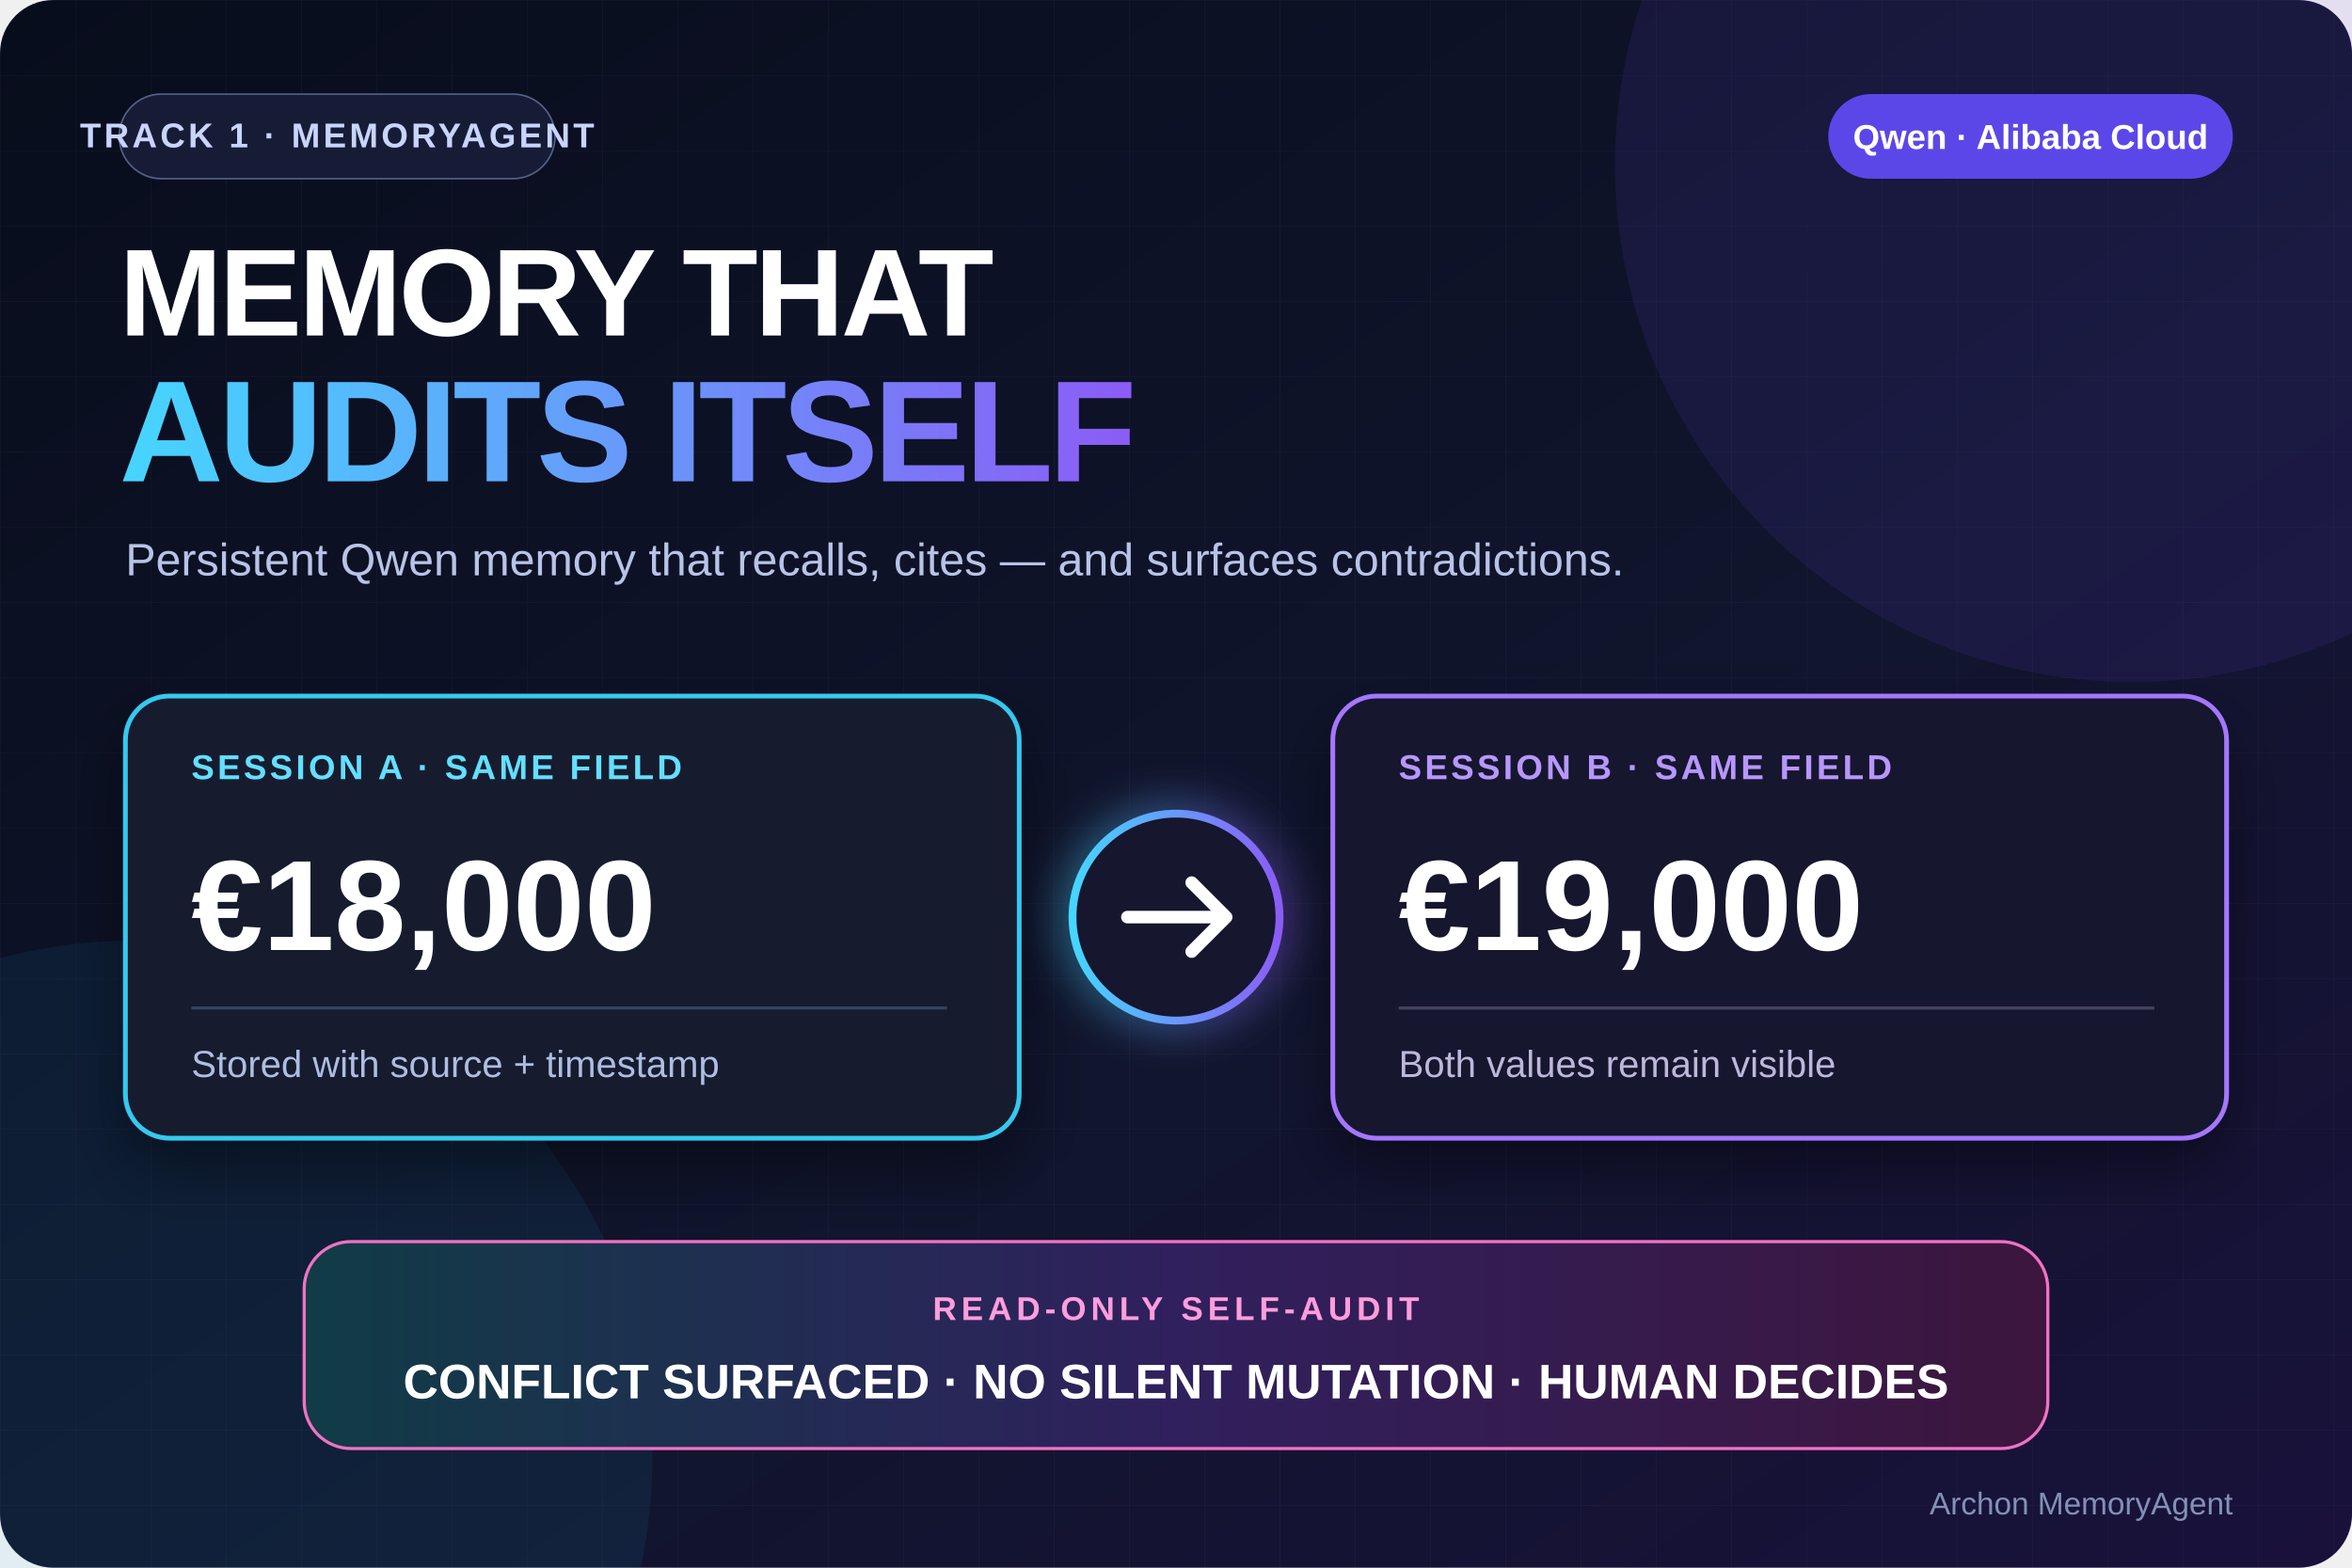
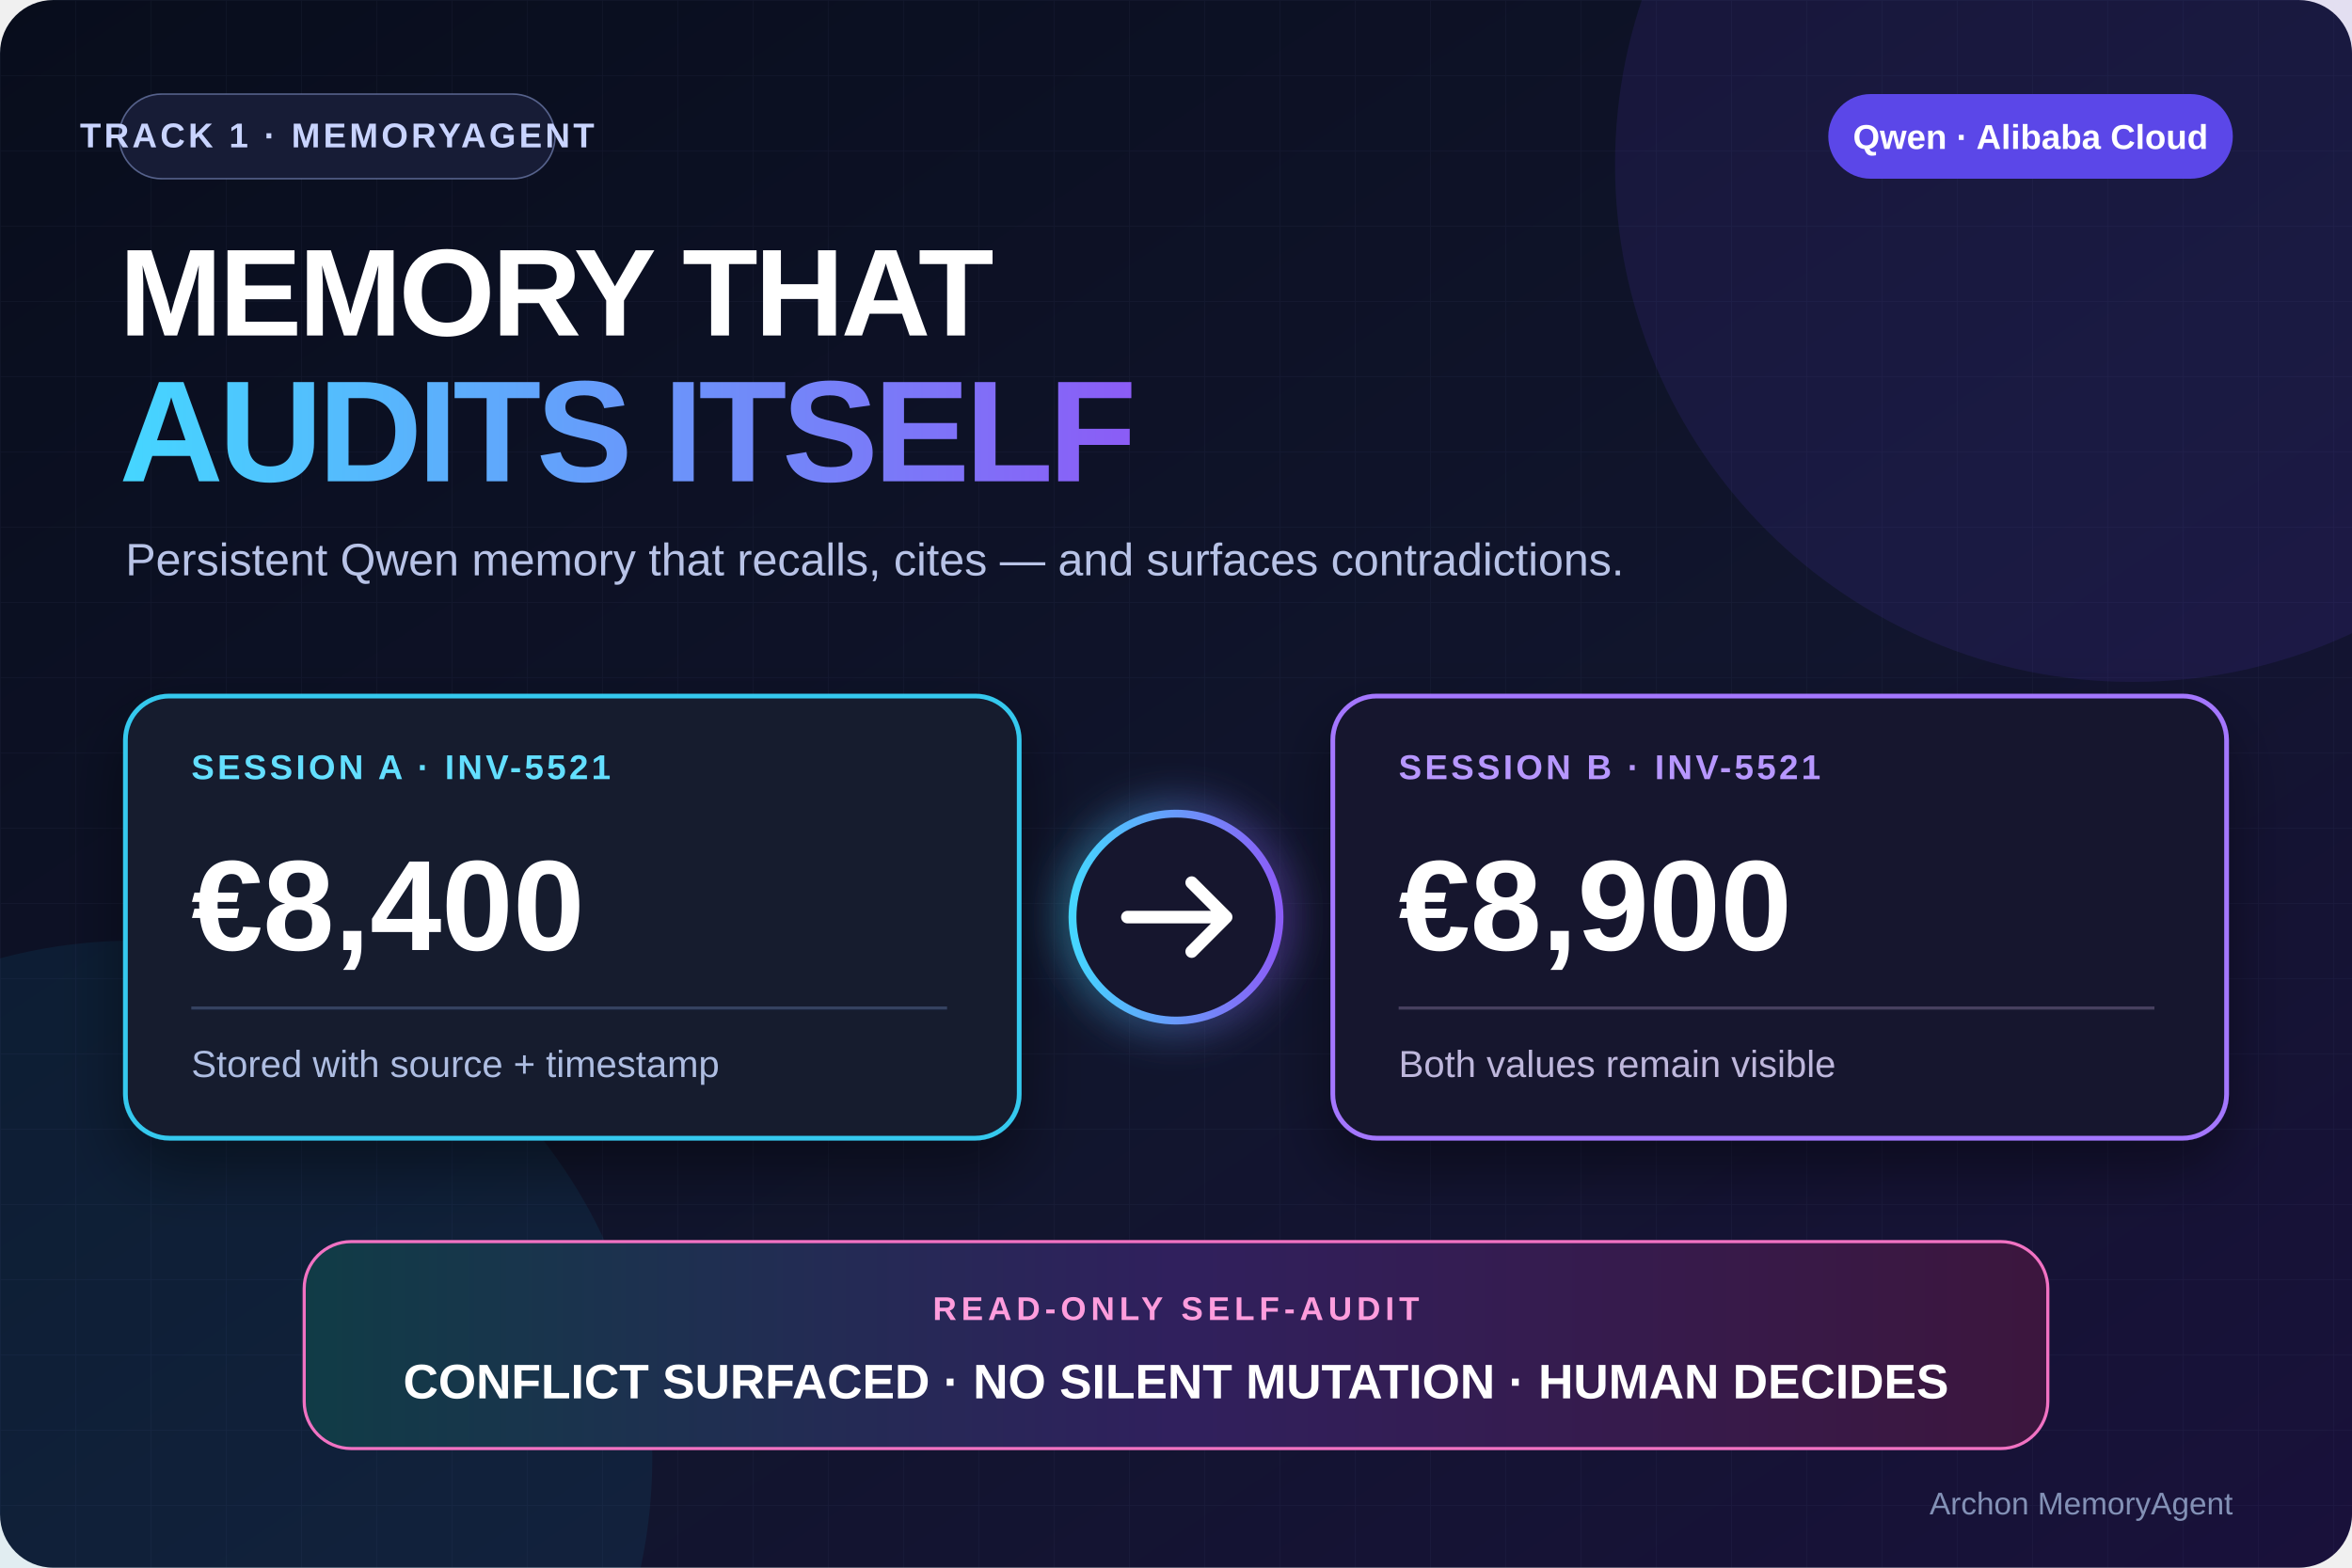
<svg xmlns="http://www.w3.org/2000/svg" width="1500" height="1000" viewBox="0 0 1500 1000" role="img" aria-labelledby="title desc">
  <defs>
    <linearGradient id="background" x1="0" y1="0" x2="1" y2="1">
      <stop offset="0" stop-color="#080d1c" />
      <stop offset="0.58" stop-color="#11152d" />
      <stop offset="1" stop-color="#19113b" />
    </linearGradient>
    <linearGradient id="brand" x1="0" y1="0" x2="1" y2="0">
      <stop offset="0" stop-color="#45d6ff" />
      <stop offset="1" stop-color="#8b5cf6" />
    </linearGradient>
    <linearGradient id="audit" x1="0" y1="0" x2="1" y2="0">
      <stop offset="0" stop-color="#103c46" />
      <stop offset="0.5" stop-color="#30205d" />
      <stop offset="1" stop-color="#3c163d" />
    </linearGradient>
    <pattern id="grid" width="48" height="48" patternUnits="userSpaceOnUse">
      <path d="M48 0H0V48" fill="none" stroke="#a7b7ff" stroke-opacity="0.045" stroke-width="1" />
    </pattern>
    <filter id="glow" x="-40%" y="-40%" width="180%" height="180%">
      <feGaussianBlur stdDeviation="14" result="blur" />
      <feMerge>
        <feMergeNode in="blur" />
        <feMergeNode in="SourceGraphic" />
      </feMerge>
    </filter>
    <filter id="shadow" x="-20%" y="-20%" width="140%" height="150%">
      <feDropShadow dx="0" dy="18" stdDeviation="20" flood-color="#000" flood-opacity="0.42" />
    </filter>
  </defs>
  <rect width="1500" height="1000" rx="34" fill="url(#background)" />
  <rect width="1500" height="1000" rx="34" fill="url(#grid)" />
  <circle cx="1360" cy="105" r="330" fill="#6d4aff" opacity="0.10" />
  <circle cx="86" cy="930" r="330" fill="#16c9ff" opacity="0.07" />
  <g font-family="Arial, Helvetica, sans-serif">
    <rect x="76" y="60" width="278" height="54" rx="27" fill="#171c36" stroke="#7b8bbf" stroke-opacity="0.65" />
    <text x="215" y="94" fill="#c9d4ff" font-size="22" font-weight="700" text-anchor="middle" letter-spacing="2">TRACK 1 · MEMORYAGENT</text>
    <rect x="1166" y="60" width="258" height="54" rx="27" fill="#5b47e8" />
    <text x="1295" y="95" fill="#fff" font-size="22" font-weight="700" text-anchor="middle">Qwen · Alibaba Cloud</text>
    <text x="76" y="214" fill="#ffffff" font-size="79" font-weight="800" letter-spacing="-2">MEMORY THAT</text>
    <text x="76" y="307" fill="url(#brand)" font-size="92" font-weight="900" letter-spacing="-3">AUDITS ITSELF</text>
    <text x="80" y="367" fill="#b8c3e7" font-size="29">Persistent Qwen memory that recalls, cites — and surfaces contradictions.</text>
    <g filter="url(#shadow)">
      <rect x="80" y="444" width="570" height="282" rx="28" fill="#131a2f" stroke="#36c9ee" stroke-width="3" />
-       <text x="122" y="497" fill="#64dfff" font-size="22" font-weight="800" letter-spacing="2">SESSION A · SAME FIELD</text>
-       <text x="122" y="606" fill="#ffffff" font-size="82" font-weight="900">€18,000</text>
+       <text x="122" y="497" fill="#64dfff" font-size="22" font-weight="800" letter-spacing="2">SESSION A · INV-5521</text>
+       <text x="122" y="606" fill="#ffffff" font-size="82" font-weight="900">€8,400</text>
      <line x1="122" y1="643" x2="604" y2="643" stroke="#344260" stroke-width="2" />
      <text x="122" y="687" fill="#aebde1" font-size="24">Stored with source + timestamp</text>
      <rect x="850" y="444" width="570" height="282" rx="28" fill="#18172f" stroke="#a477ff" stroke-width="3" />
-       <text x="892" y="497" fill="#b797ff" font-size="22" font-weight="800" letter-spacing="2">SESSION B · SAME FIELD</text>
-       <text x="892" y="606" fill="#ffffff" font-size="82" font-weight="900">€19,000</text>
+       <text x="892" y="497" fill="#b797ff" font-size="22" font-weight="800" letter-spacing="2">SESSION B · INV-5521</text>
+       <text x="892" y="606" fill="#ffffff" font-size="82" font-weight="900">€8,900</text>
      <line x1="892" y1="643" x2="1374" y2="643" stroke="#46405f" stroke-width="2" />
      <text x="892" y="687" fill="#beb7dc" font-size="24">Both values remain visible</text>
    </g>
    <g filter="url(#glow)">
      <circle cx="750" cy="585" r="66" fill="#17172e" stroke="url(#brand)" stroke-width="5" />
      <path d="M719 585h62M760 563l22 22-22 22" fill="none" stroke="#fff" stroke-width="8" stroke-linecap="round" stroke-linejoin="round" />
    </g>
    <rect x="194" y="792" width="1112" height="132" rx="30" fill="url(#audit)" stroke="#f172c3" stroke-width="2" />
    <text x="750" y="842" fill="#ff9ddd" font-size="21" font-weight="800" text-anchor="middle" letter-spacing="3">READ-ONLY SELF-AUDIT</text>
    <text x="750" y="892" fill="#ffffff" font-size="31" font-weight="800" text-anchor="middle">CONFLICT SURFACED · NO SILENT MUTATION · HUMAN DECIDES</text>
    <text x="1424" y="966" fill="#8391b6" font-size="20" text-anchor="end">Archon MemoryAgent</text>
  </g>
</svg>
